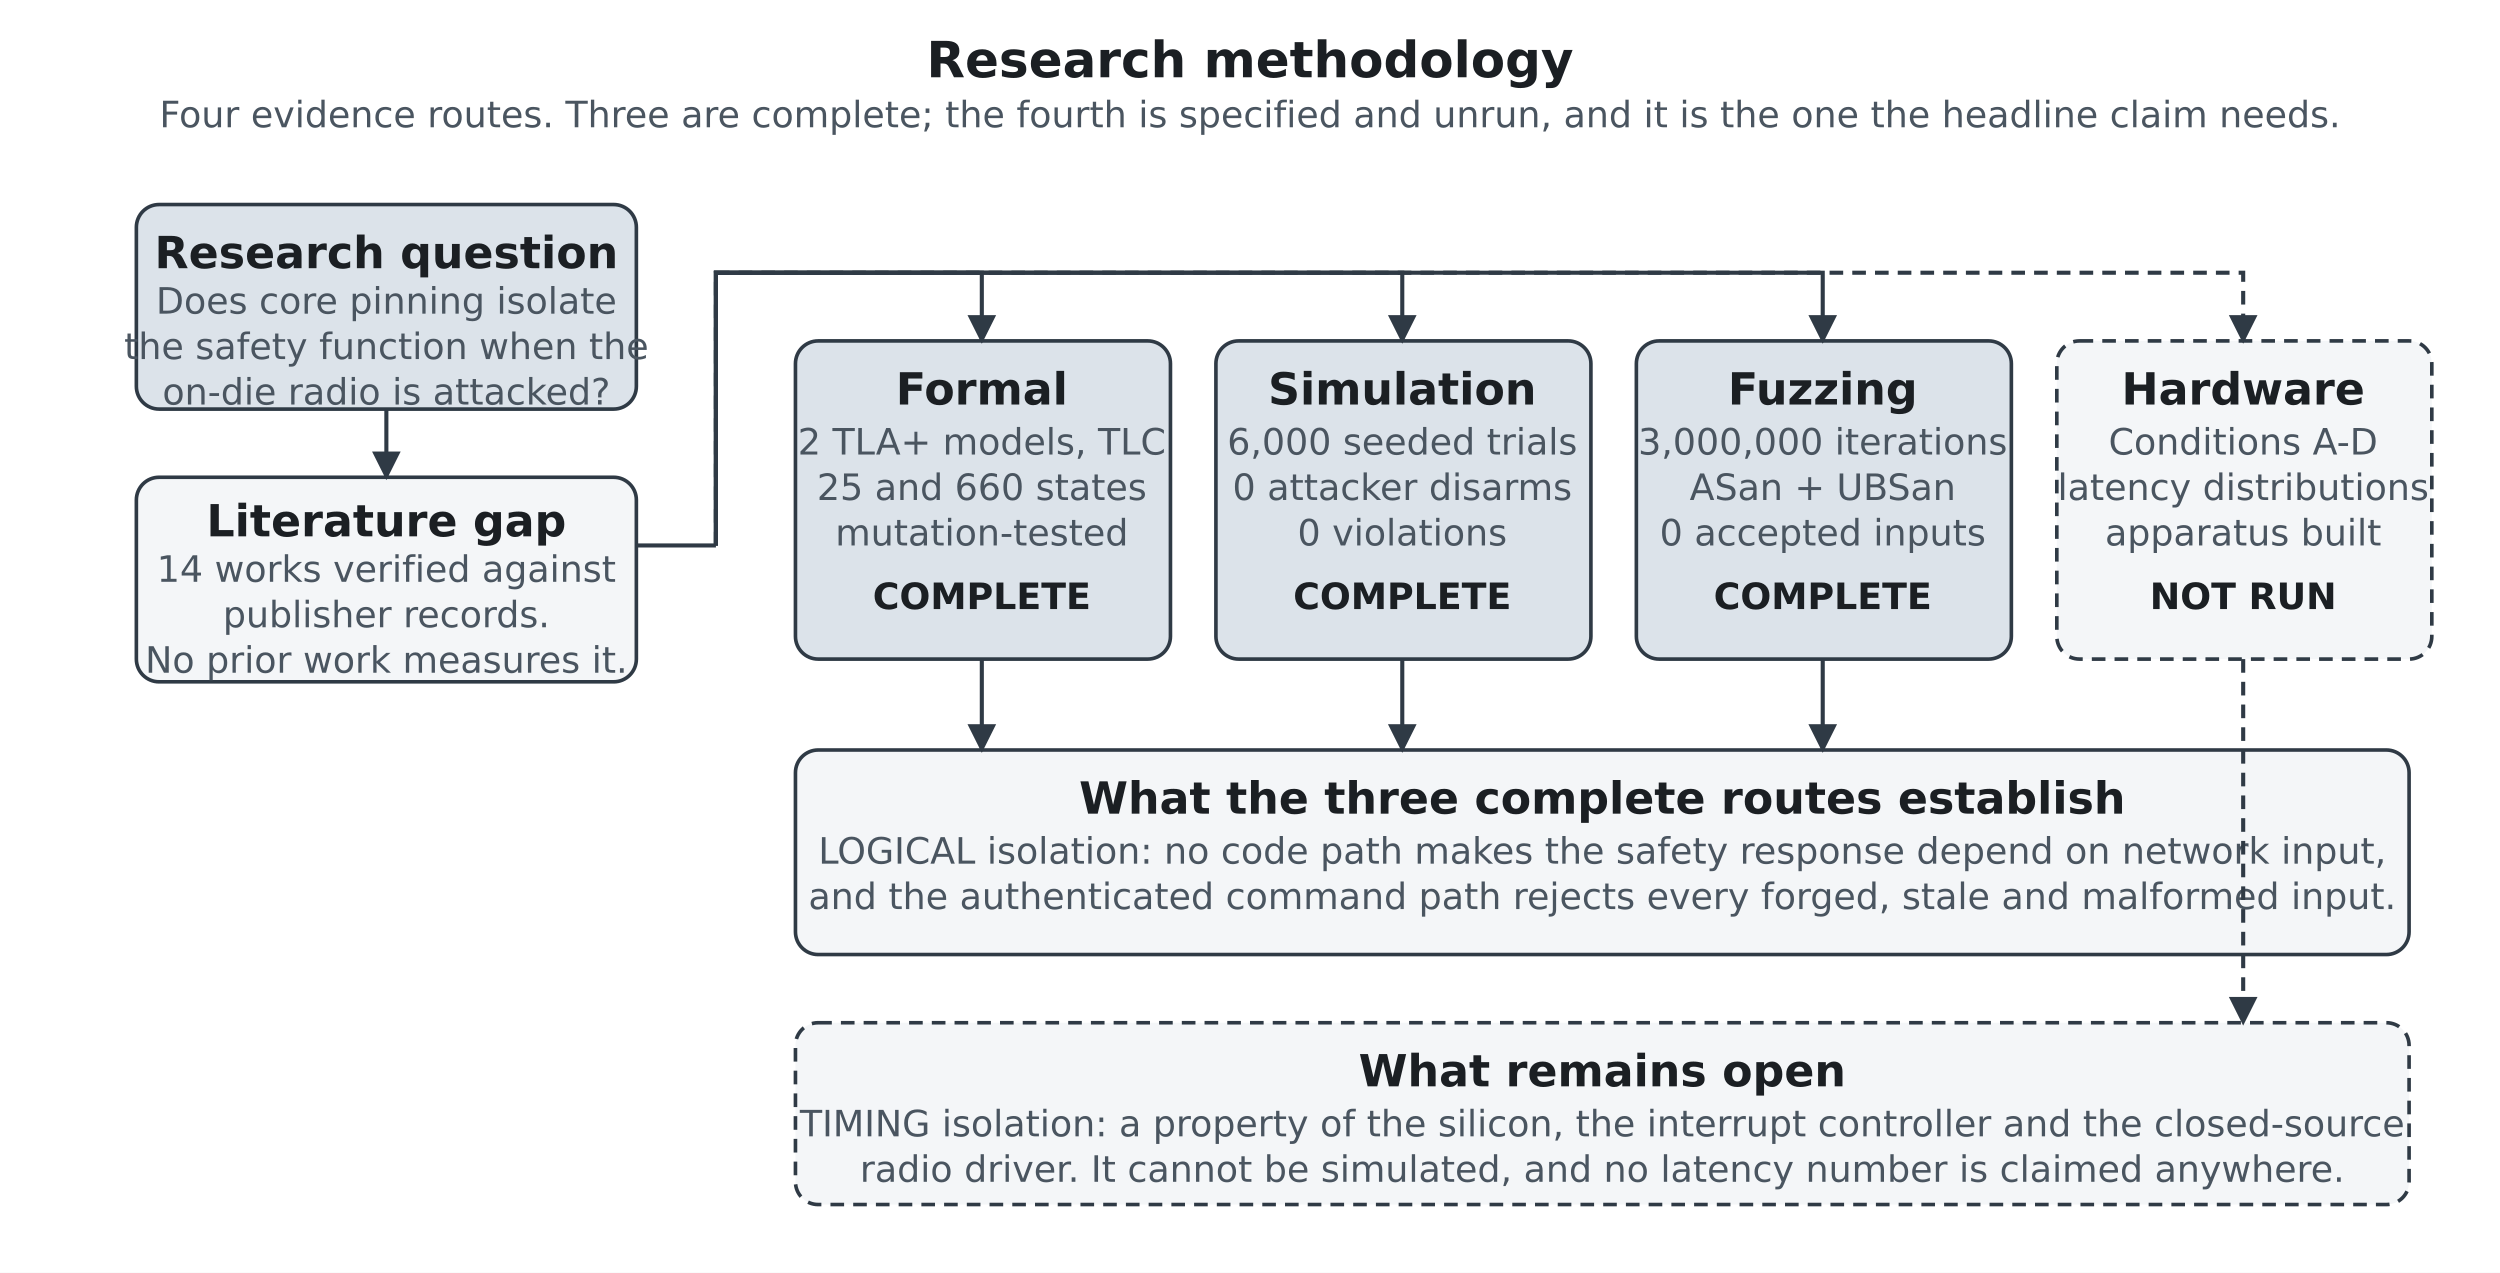
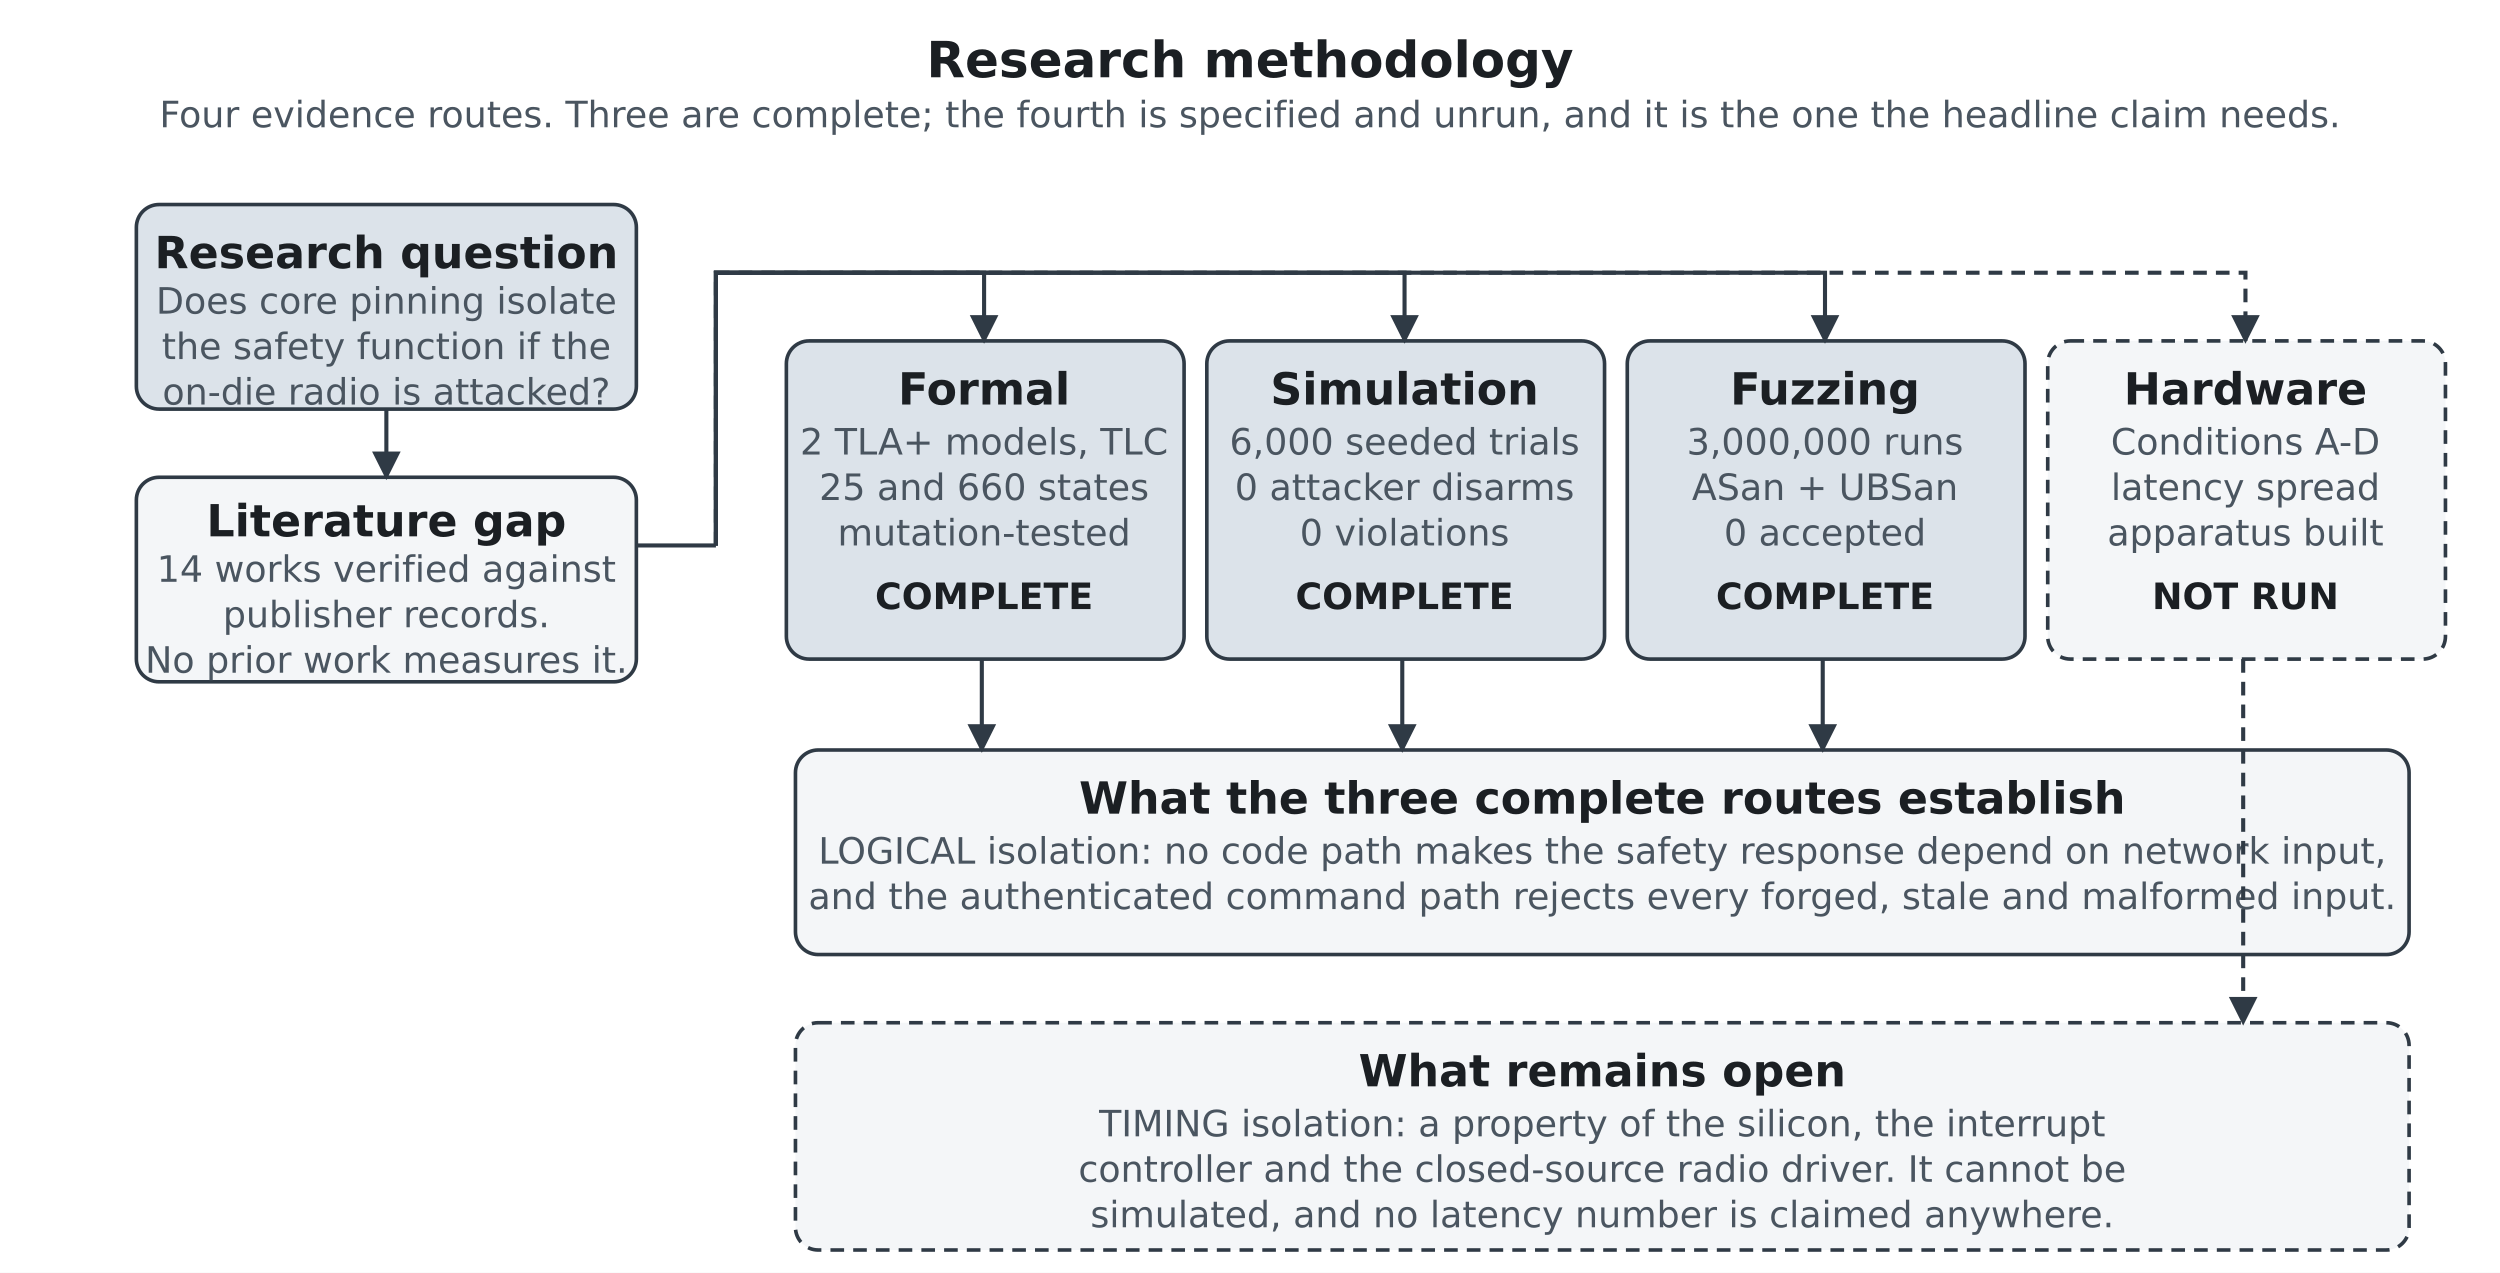
<svg xmlns="http://www.w3.org/2000/svg" width="1100" height="560" viewBox="0 0 1100 560" font-family="DejaVu Sans, Arial, Helvetica, sans-serif">
  <rect width="100%" height="100%" fill="#FFFFFF" />
  <defs>
    <marker id="arr" viewBox="0 0 10 10" refX="9" refY="5" markerWidth="7" markerHeight="7" orient="auto">
      <path d="M0 0 L10 5 L0 10 z" fill="#2F3A45" />
    </marker>
  </defs>
  <text x="550" y="34" font-size="22" font-family="DejaVu Sans, Arial, Helvetica, sans-serif" text-anchor="middle" fill="#1B1F23" font-weight="bold">Research methodology</text>
  <text x="550" y="56" font-size="16" font-family="DejaVu Sans, Arial, Helvetica, sans-serif" text-anchor="middle" fill="#4A5560">Four evidence routes. Three are complete; the fourth is specified and unrun, and it is the one the headline claim needs.</text>
  <rect x="60" y="90" width="220" height="90" rx="10" fill="#DCE3EA" stroke="#2F3A45" stroke-width="1.6" />
  <text x="170" y="118" font-size="19.5" font-family="DejaVu Sans, Arial, Helvetica, sans-serif" text-anchor="middle" fill="#1B1F23" font-weight="bold">Research question</text>
  <text x="170" y="138" font-size="16" font-family="DejaVu Sans, Arial, Helvetica, sans-serif" text-anchor="middle" fill="#4A5560">Does core pinning isolate</text>
-   <text x="170" y="158" font-size="16" font-family="DejaVu Sans, Arial, Helvetica, sans-serif" text-anchor="middle" fill="#4A5560">the safety function when the</text>
+   <text x="170" y="158" font-size="16" font-family="DejaVu Sans, Arial, Helvetica, sans-serif" text-anchor="middle" fill="#4A5560">the safety function if the</text>
  <text x="170" y="178" font-size="16" font-family="DejaVu Sans, Arial, Helvetica, sans-serif" text-anchor="middle" fill="#4A5560">on-die radio is attacked?</text>
  <rect x="60" y="210" width="220" height="90" rx="10" fill="#F4F6F8" stroke="#2F3A45" stroke-width="1.6" />
  <text x="170" y="236" font-size="19.5" font-family="DejaVu Sans, Arial, Helvetica, sans-serif" text-anchor="middle" fill="#1B1F23" font-weight="bold">Literature gap</text>
  <text x="170" y="256" font-size="16" font-family="DejaVu Sans, Arial, Helvetica, sans-serif" text-anchor="middle" fill="#4A5560">14 works verified against</text>
  <text x="170" y="276" font-size="16" font-family="DejaVu Sans, Arial, Helvetica, sans-serif" text-anchor="middle" fill="#4A5560">publisher records.</text>
  <text x="170" y="296" font-size="16" font-family="DejaVu Sans, Arial, Helvetica, sans-serif" text-anchor="middle" fill="#4A5560">No prior work measures it.</text>
  <path d="M170 180 L170 210" fill="none" stroke="#2F3A45" stroke-width="1.8" marker-end="url(#arr)" />
-   <rect x="350" y="150" width="165" height="140" rx="10" fill="#DCE3EA" stroke="#2F3A45" stroke-width="1.6" />
-   <text x="432" y="178" font-size="19.5" font-family="DejaVu Sans, Arial, Helvetica, sans-serif" text-anchor="middle" fill="#1B1F23" font-weight="bold">Formal</text>
-   <text x="432" y="200" font-size="16" font-family="DejaVu Sans, Arial, Helvetica, sans-serif" text-anchor="middle" fill="#4A5560">2 TLA+ models, TLC</text>
-   <text x="432" y="220" font-size="16" font-family="DejaVu Sans, Arial, Helvetica, sans-serif" text-anchor="middle" fill="#4A5560">25 and 660 states</text>
-   <text x="432" y="240" font-size="16" font-family="DejaVu Sans, Arial, Helvetica, sans-serif" text-anchor="middle" fill="#4A5560">mutation-tested</text>
-   <text x="432" y="268" font-size="16" font-family="DejaVu Sans, Arial, Helvetica, sans-serif" text-anchor="middle" fill="#1B1F23" font-weight="bold">COMPLETE</text>
-   <path d="M315 240 L315 120 L432 120 L432 150" fill="none" stroke="#2F3A45" stroke-width="1.8" marker-end="url(#arr)" />
-   <rect x="535" y="150" width="165" height="140" rx="10" fill="#DCE3EA" stroke="#2F3A45" stroke-width="1.6" />
-   <text x="617" y="178" font-size="19.5" font-family="DejaVu Sans, Arial, Helvetica, sans-serif" text-anchor="middle" fill="#1B1F23" font-weight="bold">Simulation</text>
-   <text x="617" y="200" font-size="16" font-family="DejaVu Sans, Arial, Helvetica, sans-serif" text-anchor="middle" fill="#4A5560">6,000 seeded trials</text>
-   <text x="617" y="220" font-size="16" font-family="DejaVu Sans, Arial, Helvetica, sans-serif" text-anchor="middle" fill="#4A5560">0 attacker disarms</text>
-   <text x="617" y="240" font-size="16" font-family="DejaVu Sans, Arial, Helvetica, sans-serif" text-anchor="middle" fill="#4A5560">0 violations</text>
-   <text x="617" y="268" font-size="16" font-family="DejaVu Sans, Arial, Helvetica, sans-serif" text-anchor="middle" fill="#1B1F23" font-weight="bold">COMPLETE</text>
-   <path d="M315 240 L315 120 L617 120 L617 150" fill="none" stroke="#2F3A45" stroke-width="1.8" marker-end="url(#arr)" />
-   <rect x="720" y="150" width="165" height="140" rx="10" fill="#DCE3EA" stroke="#2F3A45" stroke-width="1.6" />
-   <text x="802" y="178" font-size="19.5" font-family="DejaVu Sans, Arial, Helvetica, sans-serif" text-anchor="middle" fill="#1B1F23" font-weight="bold">Fuzzing</text>
-   <text x="802" y="200" font-size="16" font-family="DejaVu Sans, Arial, Helvetica, sans-serif" text-anchor="middle" fill="#4A5560">3,000,000 iterations</text>
-   <text x="802" y="220" font-size="16" font-family="DejaVu Sans, Arial, Helvetica, sans-serif" text-anchor="middle" fill="#4A5560">ASan + UBSan</text>
-   <text x="802" y="240" font-size="16" font-family="DejaVu Sans, Arial, Helvetica, sans-serif" text-anchor="middle" fill="#4A5560">0 accepted inputs</text>
-   <text x="802" y="268" font-size="16" font-family="DejaVu Sans, Arial, Helvetica, sans-serif" text-anchor="middle" fill="#1B1F23" font-weight="bold">COMPLETE</text>
-   <path d="M315 240 L315 120 L802 120 L802 150" fill="none" stroke="#2F3A45" stroke-width="1.8" marker-end="url(#arr)" />
-   <rect x="905" y="150" width="165" height="140" rx="10" fill="#F4F6F8" stroke="#2F3A45" stroke-width="1.6" stroke-dasharray="6 4" />
-   <text x="987" y="178" font-size="19.5" font-family="DejaVu Sans, Arial, Helvetica, sans-serif" text-anchor="middle" fill="#1B1F23" font-weight="bold">Hardware</text>
-   <text x="987" y="200" font-size="16" font-family="DejaVu Sans, Arial, Helvetica, sans-serif" text-anchor="middle" fill="#4A5560">Conditions A-D</text>
-   <text x="987" y="220" font-size="16" font-family="DejaVu Sans, Arial, Helvetica, sans-serif" text-anchor="middle" fill="#4A5560">latency distributions</text>
-   <text x="987" y="240" font-size="16" font-family="DejaVu Sans, Arial, Helvetica, sans-serif" text-anchor="middle" fill="#4A5560">apparatus built</text>
-   <text x="987" y="268" font-size="16" font-family="DejaVu Sans, Arial, Helvetica, sans-serif" text-anchor="middle" fill="#1B1F23" font-weight="bold">NOT RUN</text>
-   <path d="M315 240 L315 120 L987 120 L987 150" fill="none" stroke="#2F3A45" stroke-width="1.8" stroke-dasharray="6 4" marker-end="url(#arr)" />
+   <rect x="346" y="150" width="175" height="140" rx="10" fill="#DCE3EA" stroke="#2F3A45" stroke-width="1.6" />
+   <text x="433" y="178" font-size="19.5" font-family="DejaVu Sans, Arial, Helvetica, sans-serif" text-anchor="middle" fill="#1B1F23" font-weight="bold">Formal</text>
+   <text x="433" y="200" font-size="16" font-family="DejaVu Sans, Arial, Helvetica, sans-serif" text-anchor="middle" fill="#4A5560">2 TLA+ models, TLC</text>
+   <text x="433" y="220" font-size="16" font-family="DejaVu Sans, Arial, Helvetica, sans-serif" text-anchor="middle" fill="#4A5560">25 and 660 states</text>
+   <text x="433" y="240" font-size="16" font-family="DejaVu Sans, Arial, Helvetica, sans-serif" text-anchor="middle" fill="#4A5560">mutation-tested</text>
+   <text x="433" y="268" font-size="16" font-family="DejaVu Sans, Arial, Helvetica, sans-serif" text-anchor="middle" fill="#1B1F23" font-weight="bold">COMPLETE</text>
+   <path d="M315 240 L315 120 L433 120 L433 150" fill="none" stroke="#2F3A45" stroke-width="1.8" marker-end="url(#arr)" />
+   <rect x="531" y="150" width="175" height="140" rx="10" fill="#DCE3EA" stroke="#2F3A45" stroke-width="1.6" />
+   <text x="618" y="178" font-size="19.5" font-family="DejaVu Sans, Arial, Helvetica, sans-serif" text-anchor="middle" fill="#1B1F23" font-weight="bold">Simulation</text>
+   <text x="618" y="200" font-size="16" font-family="DejaVu Sans, Arial, Helvetica, sans-serif" text-anchor="middle" fill="#4A5560">6,000 seeded trials</text>
+   <text x="618" y="220" font-size="16" font-family="DejaVu Sans, Arial, Helvetica, sans-serif" text-anchor="middle" fill="#4A5560">0 attacker disarms</text>
+   <text x="618" y="240" font-size="16" font-family="DejaVu Sans, Arial, Helvetica, sans-serif" text-anchor="middle" fill="#4A5560">0 violations</text>
+   <text x="618" y="268" font-size="16" font-family="DejaVu Sans, Arial, Helvetica, sans-serif" text-anchor="middle" fill="#1B1F23" font-weight="bold">COMPLETE</text>
+   <path d="M315 240 L315 120 L618 120 L618 150" fill="none" stroke="#2F3A45" stroke-width="1.8" marker-end="url(#arr)" />
+   <rect x="716" y="150" width="175" height="140" rx="10" fill="#DCE3EA" stroke="#2F3A45" stroke-width="1.6" />
+   <text x="803" y="178" font-size="19.5" font-family="DejaVu Sans, Arial, Helvetica, sans-serif" text-anchor="middle" fill="#1B1F23" font-weight="bold">Fuzzing</text>
+   <text x="803" y="200" font-size="16" font-family="DejaVu Sans, Arial, Helvetica, sans-serif" text-anchor="middle" fill="#4A5560">3,000,000 runs</text>
+   <text x="803" y="220" font-size="16" font-family="DejaVu Sans, Arial, Helvetica, sans-serif" text-anchor="middle" fill="#4A5560">ASan + UBSan</text>
+   <text x="803" y="240" font-size="16" font-family="DejaVu Sans, Arial, Helvetica, sans-serif" text-anchor="middle" fill="#4A5560">0 accepted</text>
+   <text x="803" y="268" font-size="16" font-family="DejaVu Sans, Arial, Helvetica, sans-serif" text-anchor="middle" fill="#1B1F23" font-weight="bold">COMPLETE</text>
+   <path d="M315 240 L315 120 L803 120 L803 150" fill="none" stroke="#2F3A45" stroke-width="1.8" marker-end="url(#arr)" />
+   <rect x="901" y="150" width="175" height="140" rx="10" fill="#F4F6F8" stroke="#2F3A45" stroke-width="1.6" stroke-dasharray="6 4" />
+   <text x="988" y="178" font-size="19.5" font-family="DejaVu Sans, Arial, Helvetica, sans-serif" text-anchor="middle" fill="#1B1F23" font-weight="bold">Hardware</text>
+   <text x="988" y="200" font-size="16" font-family="DejaVu Sans, Arial, Helvetica, sans-serif" text-anchor="middle" fill="#4A5560">Conditions A-D</text>
+   <text x="988" y="220" font-size="16" font-family="DejaVu Sans, Arial, Helvetica, sans-serif" text-anchor="middle" fill="#4A5560">latency spread</text>
+   <text x="988" y="240" font-size="16" font-family="DejaVu Sans, Arial, Helvetica, sans-serif" text-anchor="middle" fill="#4A5560">apparatus built</text>
+   <text x="988" y="268" font-size="16" font-family="DejaVu Sans, Arial, Helvetica, sans-serif" text-anchor="middle" fill="#1B1F23" font-weight="bold">NOT RUN</text>
+   <path d="M315 240 L315 120 L988 120 L988 150" fill="none" stroke="#2F3A45" stroke-width="1.8" stroke-dasharray="6 4" marker-end="url(#arr)" />
  <path d="M280 240 L315 240" fill="none" stroke="#2F3A45" stroke-width="1.8" />
  <rect x="350" y="330" width="710" height="90" rx="10" fill="#F4F6F8" stroke="#2F3A45" stroke-width="1.6" />
  <text x="705" y="358" font-size="19.5" font-family="DejaVu Sans, Arial, Helvetica, sans-serif" text-anchor="middle" fill="#1B1F23" font-weight="bold">What the three complete routes establish</text>
  <text x="705" y="380" font-size="16" font-family="DejaVu Sans, Arial, Helvetica, sans-serif" text-anchor="middle" fill="#4A5560">LOGICAL isolation: no code path makes the safety response depend on network input,</text>
  <text x="705" y="400" font-size="16" font-family="DejaVu Sans, Arial, Helvetica, sans-serif" text-anchor="middle" fill="#4A5560">and the authenticated command path rejects every forged, stale and malformed input.</text>
  <path d="M432 290 L432 330" fill="none" stroke="#2F3A45" stroke-width="1.8" marker-end="url(#arr)" />
  <path d="M617 290 L617 330" fill="none" stroke="#2F3A45" stroke-width="1.8" marker-end="url(#arr)" />
  <path d="M802 290 L802 330" fill="none" stroke="#2F3A45" stroke-width="1.8" marker-end="url(#arr)" />
-   <rect x="350" y="450" width="710" height="80" rx="10" fill="#F4F6F8" stroke="#2F3A45" stroke-width="1.6" stroke-dasharray="6 4" />
+   <rect x="350" y="450" width="710" height="100" rx="10" fill="#F4F6F8" stroke="#2F3A45" stroke-width="1.6" stroke-dasharray="6 4" />
  <text x="705" y="478" font-size="19.5" font-family="DejaVu Sans, Arial, Helvetica, sans-serif" text-anchor="middle" fill="#1B1F23" font-weight="bold">What remains open</text>
-   <text x="705" y="500" font-size="16" font-family="DejaVu Sans, Arial, Helvetica, sans-serif" text-anchor="middle" fill="#4A5560">TIMING isolation: a property of the silicon, the interrupt controller and the closed-source</text>
-   <text x="705" y="520" font-size="16" font-family="DejaVu Sans, Arial, Helvetica, sans-serif" text-anchor="middle" fill="#4A5560">radio driver. It cannot be simulated, and no latency number is claimed anywhere.</text>
+   <text x="705" y="500" font-size="16" font-family="DejaVu Sans, Arial, Helvetica, sans-serif" text-anchor="middle" fill="#4A5560">TIMING isolation: a property of the silicon, the interrupt</text>
+   <text x="705" y="520" font-size="16" font-family="DejaVu Sans, Arial, Helvetica, sans-serif" text-anchor="middle" fill="#4A5560">controller and the closed-source radio driver. It cannot be</text>
+   <text x="705" y="540" font-size="16" font-family="DejaVu Sans, Arial, Helvetica, sans-serif" text-anchor="middle" fill="#4A5560">simulated, and no latency number is claimed anywhere.</text>
  <path d="M987 290 L987 450" fill="none" stroke="#2F3A45" stroke-width="1.8" stroke-dasharray="6 4" marker-end="url(#arr)" />
</svg>
